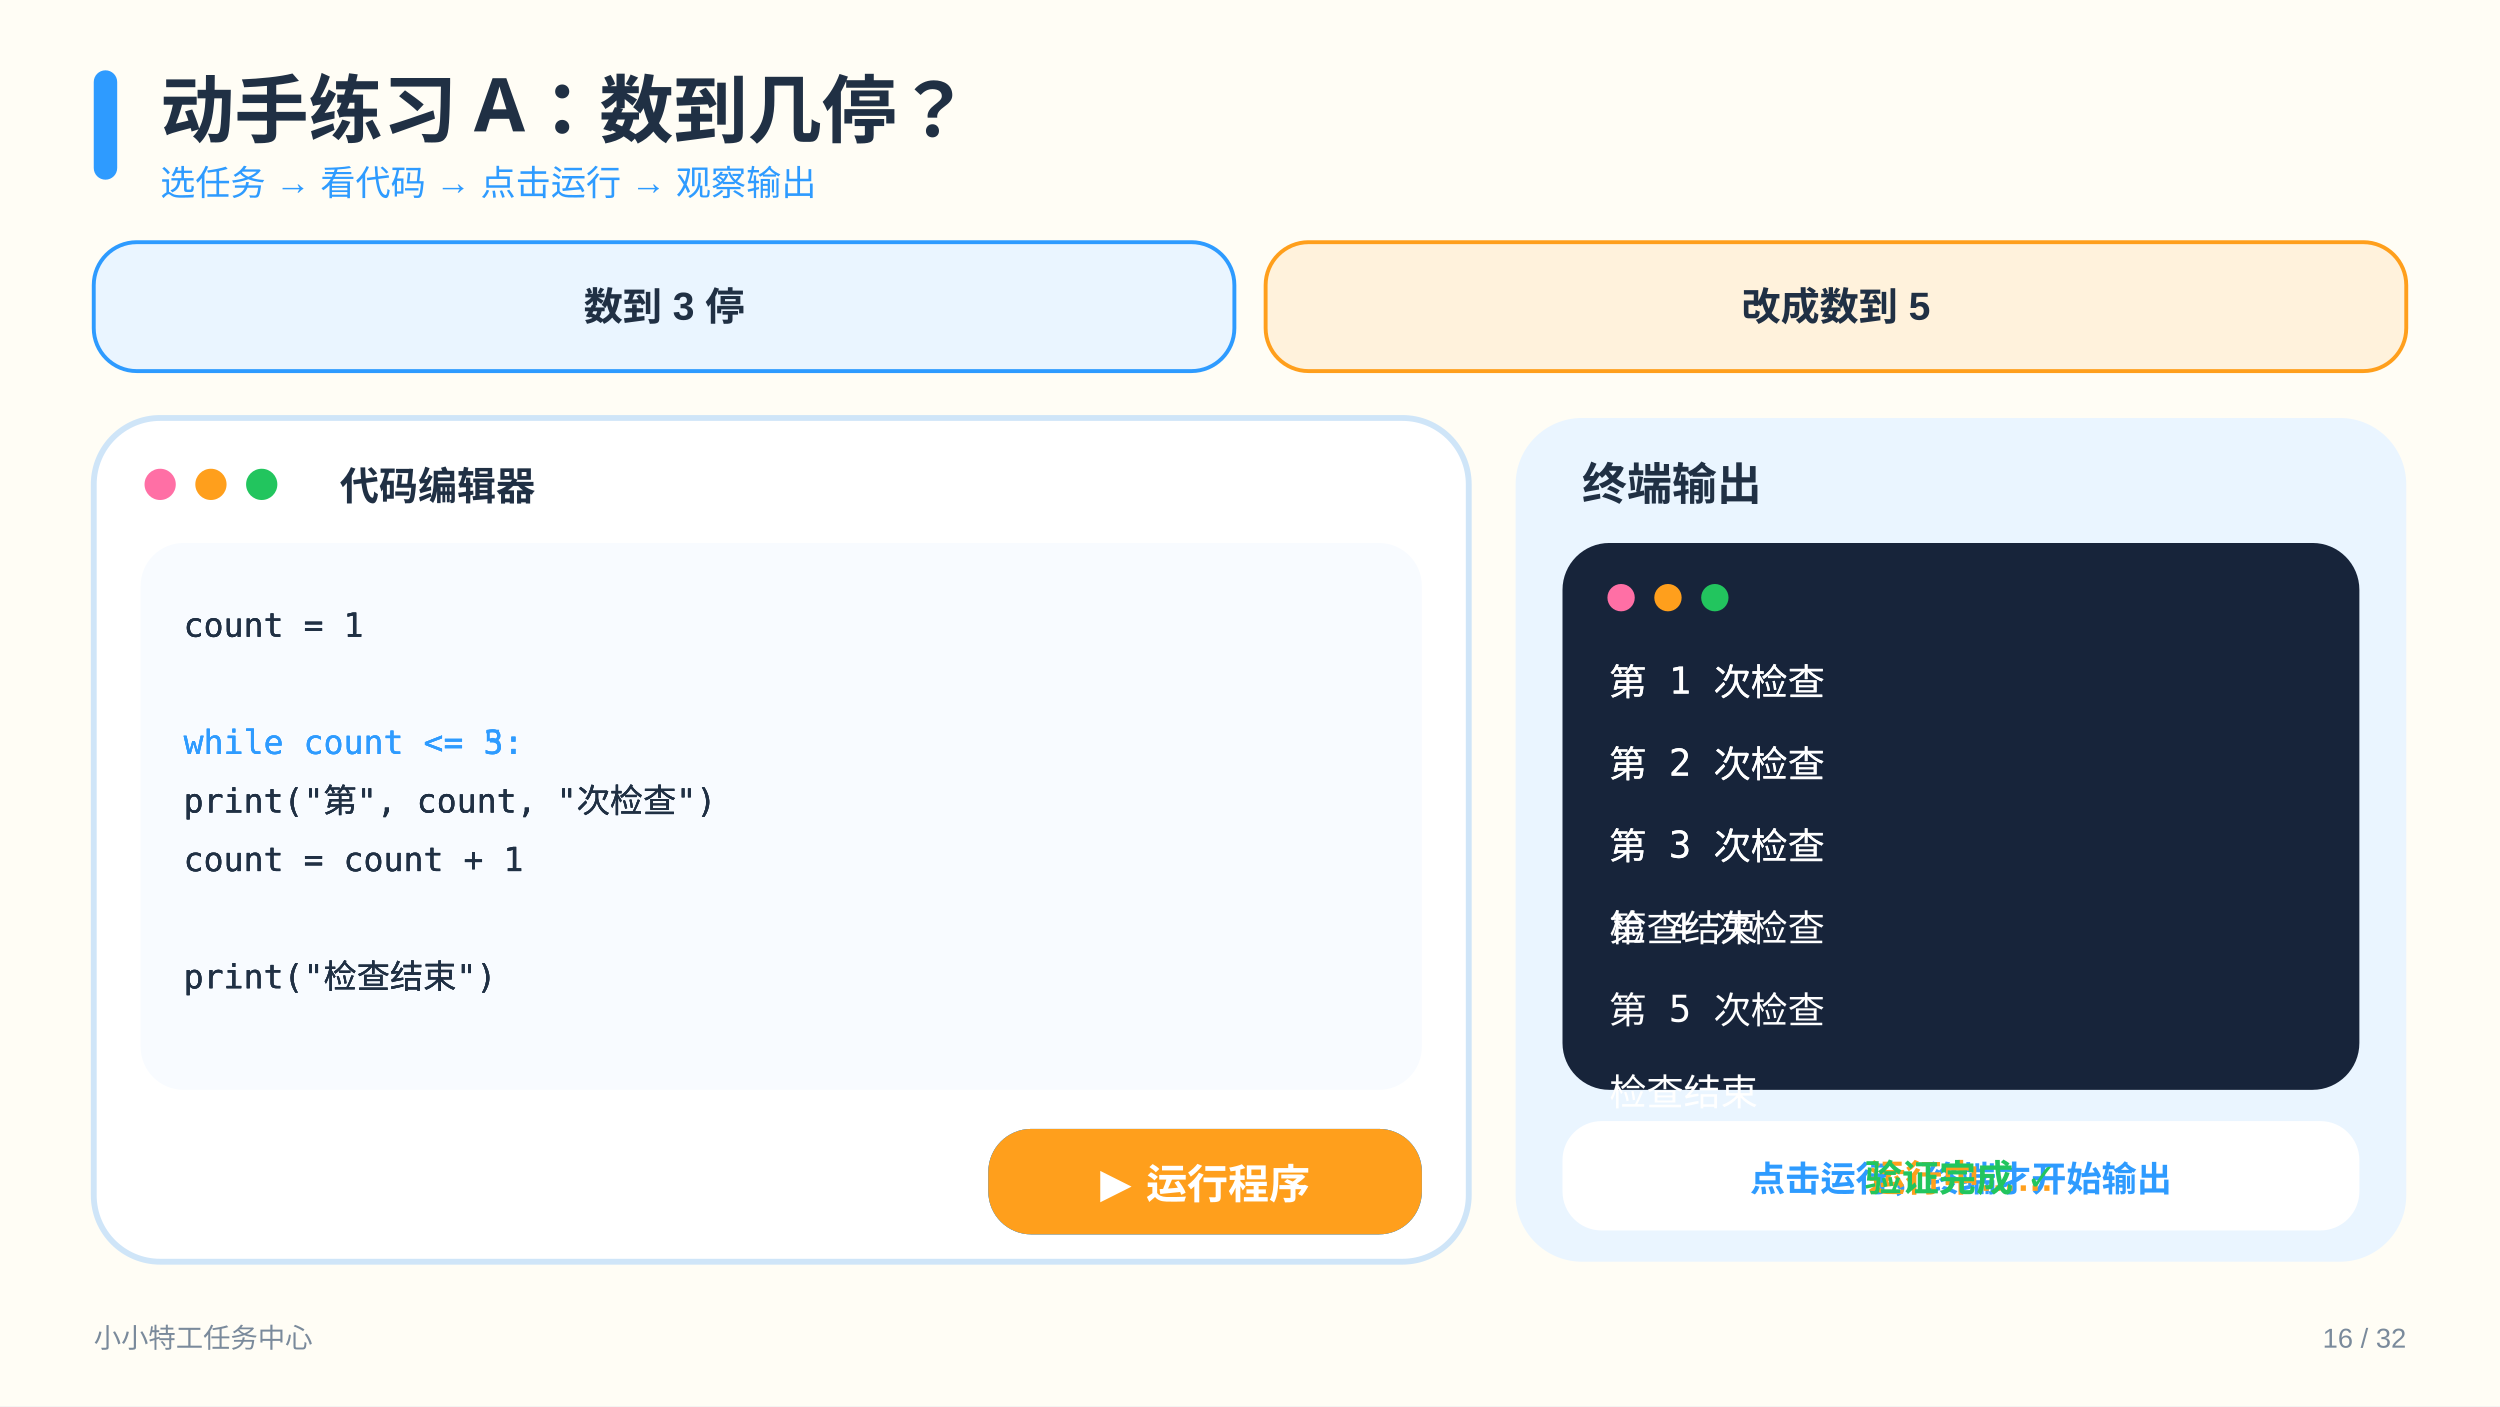
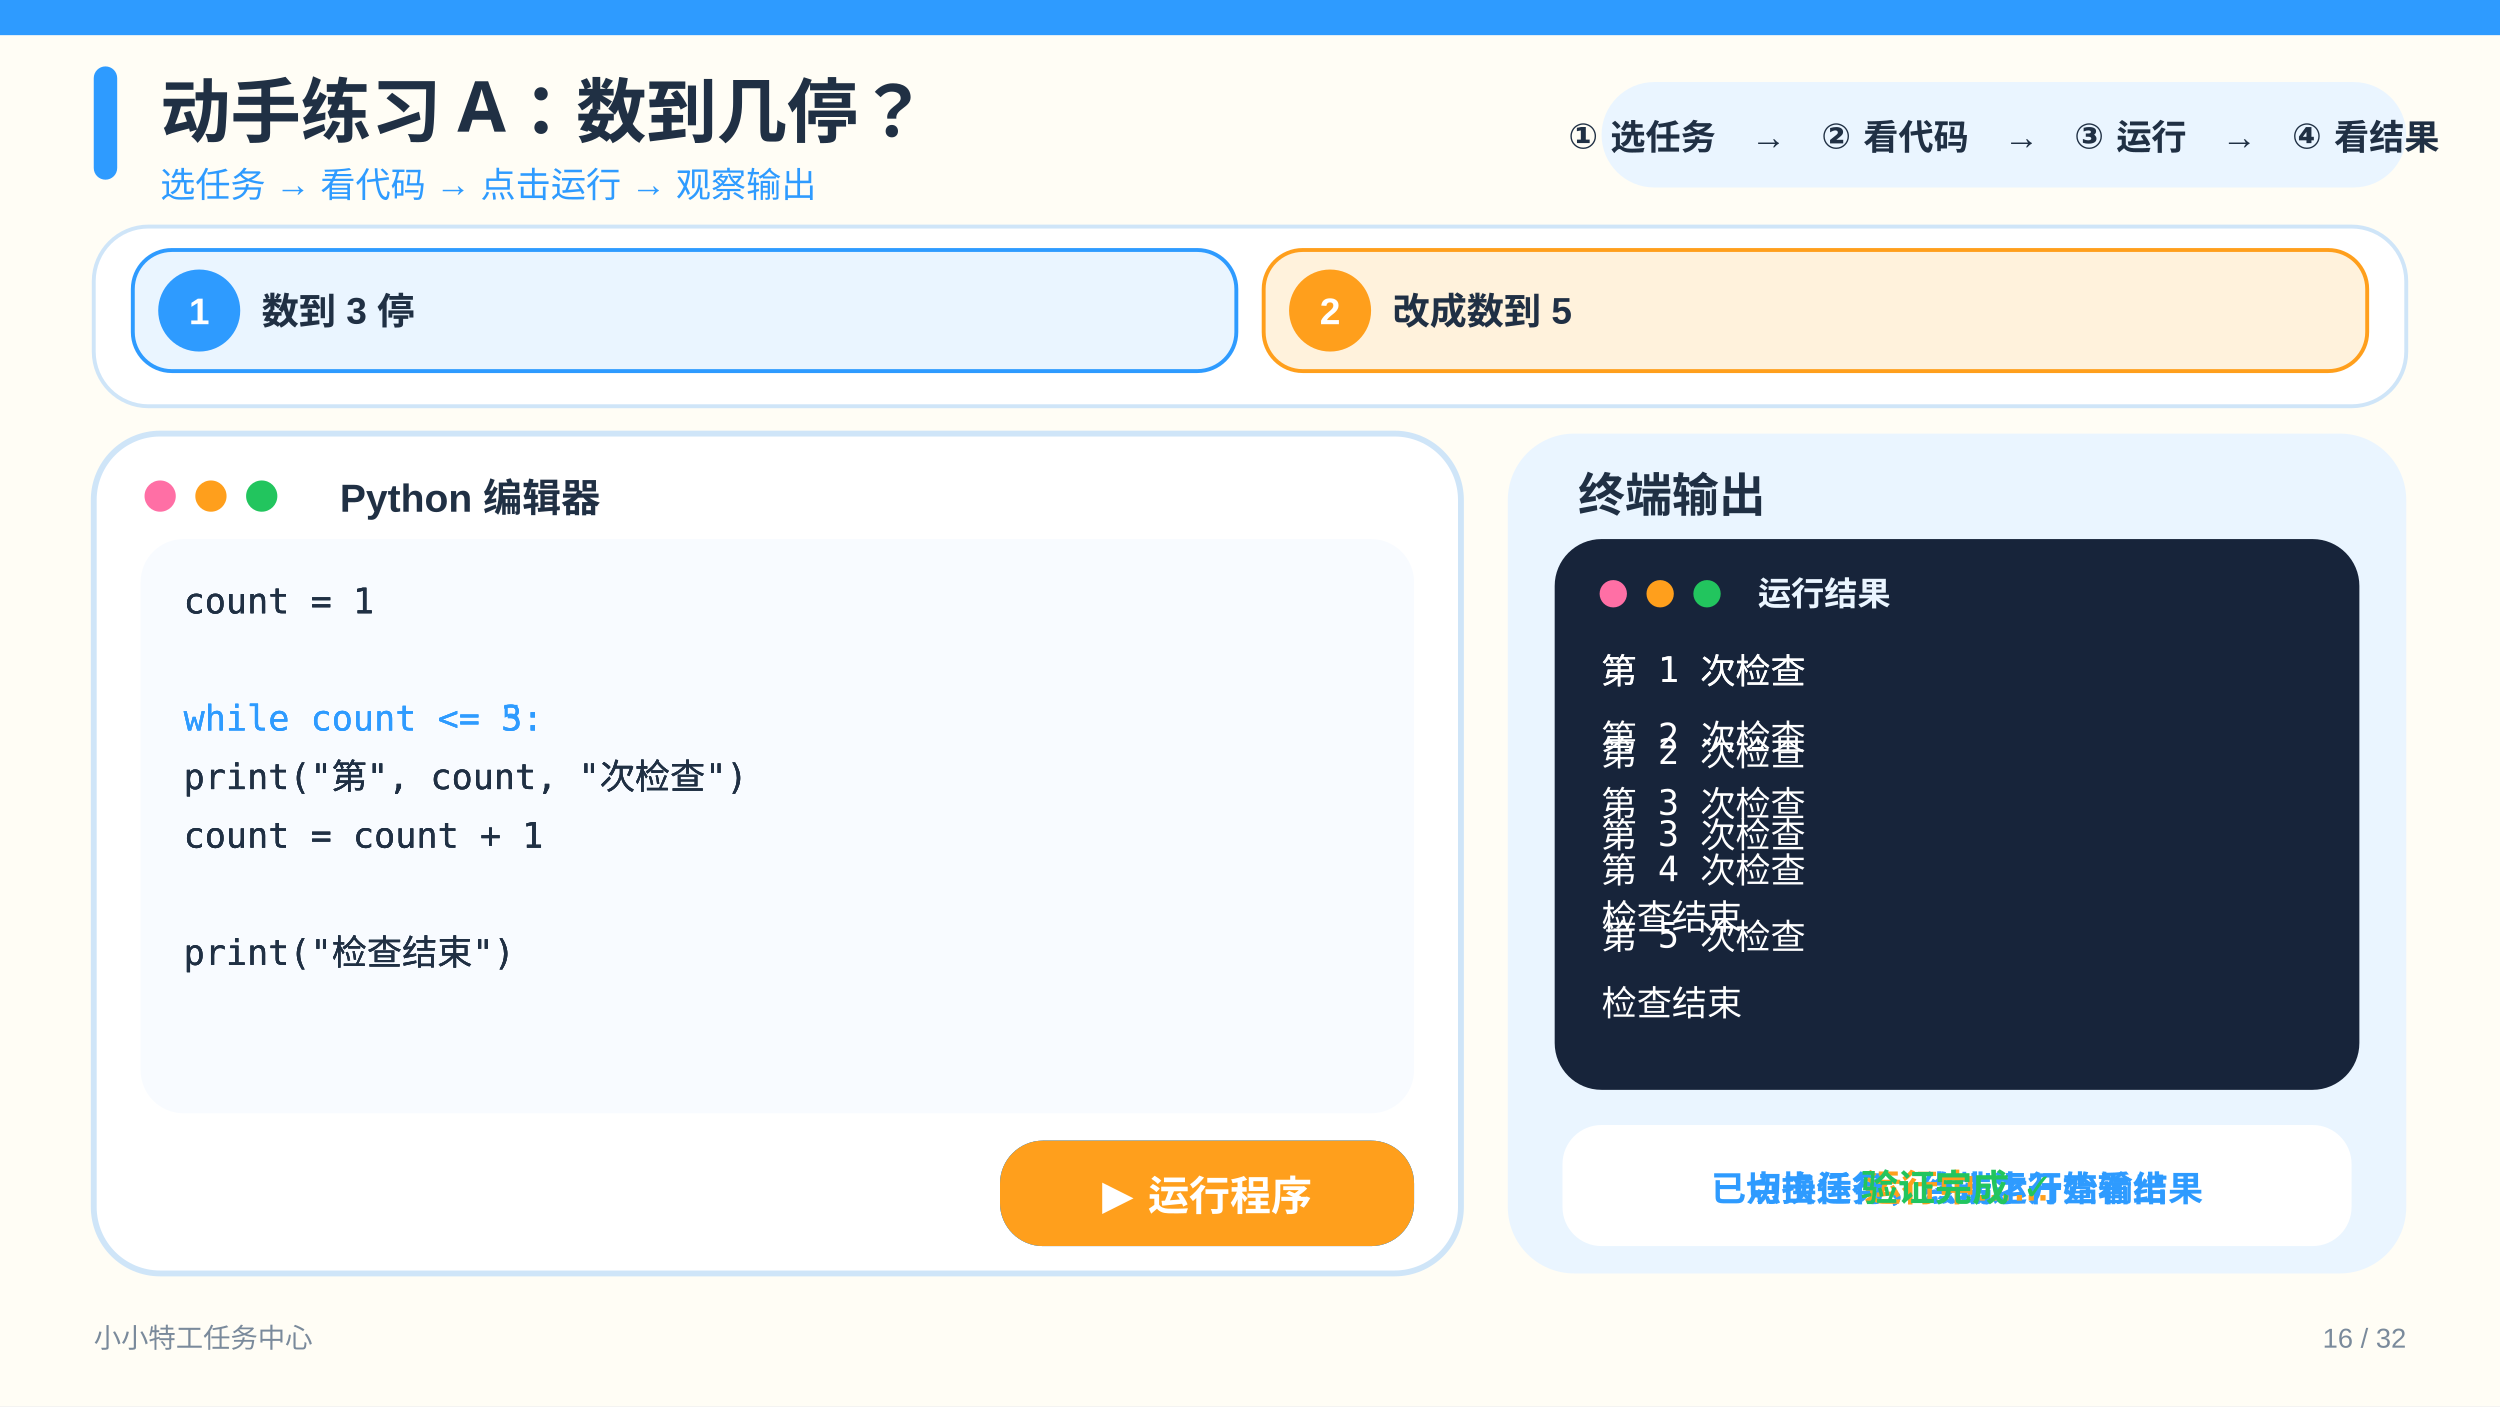
<svg xmlns="http://www.w3.org/2000/svg" viewBox="0 0 1280 720" data-pptx-page-role="content" font-family="Microsoft YaHei, Arial, sans-serif">
  <rect id="background" data-pptx-role="background" width="1280" height="720" fill="#FFFDF5" />
-   <g id="page-header" data-pptx-bounds="48 32 1184 78">
-     <rect x="48" y="36" width="12" height="56" rx="6" fill="#2E9BFF" />
-     <text x="82" y="70" font-family="YouYuan, Microsoft YaHei, sans-serif" font-size="38" font-weight="700" fill="#203044">动手练习 A：数到几停？</text>
-     <text x="82" y="100" font-size="18" fill="#2E9BFF">选任务 → 看代码 → 点击运行 → 观察输出</text>
+   <rect id="console-top-band" data-pptx-role="decoration" x="0" y="0" width="1280" height="18" fill="#2E9BFF" />
+   <g id="console-header" data-pptx-bounds="48 30 1192 82">
+     <rect x="48" y="34" width="12" height="58" rx="6" fill="#2E9BFF" />
+     <text x="82" y="70" font-family="YouYuan, Microsoft YaHei, sans-serif" font-size="36" font-weight="700" fill="#203044">动手练习 A：数到几停？</text>
+     <text x="82" y="101" font-size="18" fill="#2E9BFF">选任务 → 看代码 → 点击运行 → 观察输出</text>
+     <rect x="820" y="42" width="412" height="54" rx="27" fill="#EAF5FF" />
+     <text x="1026" y="76" text-anchor="middle" font-size="18" font-weight="700" fill="#203044">① 选任务　→　② 看代码　→　③ 运行　→　④ 看结果</text>
  </g>
-   <g id="task-1-button" data-pptx-bounds="48 124 584 66">
-     <rect x="48" y="124" width="584" height="66" rx="22" fill="#EAF5FF" stroke="#2E9BFF" stroke-width="2" />
-     <text x="340" y="164" text-anchor="middle" font-size="20" font-weight="700" fill="#203044">数到 3 停</text>
+   <g id="task-panel" data-pptx-role="decoration" data-pptx-bounds="48 116 1184 92">
+     <rect x="48" y="116" width="1184" height="92" rx="28" fill="#FFFFFF" stroke="#CFE5F8" stroke-width="2" />
  </g>
-   <g id="task-1-hit" data-pptx-bounds="48 124 584 66">
-     <rect x="48" y="124" width="584" height="66" rx="22" fill="#FFFFFF" fill-opacity="0.001" />
+   <g id="task-1-button" data-pptx-bounds="68.0 128 565.0 62" data-pptx-role="decoration">
+     <rect x="68.0" y="128" width="565.0" height="62" rx="20" fill="#EAF5FF" stroke="#2E9BFF" stroke-width="2" />
+     <circle cx="102.0" cy="159" r="21" fill="#2E9BFF" />
+     <text x="102.0" y="166" text-anchor="middle" font-size="19" font-weight="700" fill="#FFFFFF">1</text>
+     <text x="134.0" y="166" font-size="19" font-weight="700" fill="#203044">数到 3 停</text>
  </g>
-   <g id="task-2-button" data-pptx-bounds="648 124 584 66">
-     <rect x="648" y="124" width="584" height="66" rx="22" fill="#FFF2DC" stroke="#FF9F1C" stroke-width="2" />
-     <text x="940" y="164" text-anchor="middle" font-size="20" font-weight="700" fill="#203044">改成数到 5</text>
+   <g id="task-2-button" data-pptx-bounds="647.0 128 565.0 62" data-pptx-role="decoration">
+     <rect x="647.0" y="128" width="565.0" height="62" rx="20" fill="#FFF2DC" stroke="#FF9F1C" stroke-width="2" />
+     <circle cx="681.0" cy="159" r="21" fill="#FF9F1C" />
+     <text x="681.0" y="166" text-anchor="middle" font-size="19" font-weight="700" fill="#FFFFFF">2</text>
+     <text x="713.0" y="166" font-size="19" font-weight="700" fill="#203044">改成数到 5</text>
  </g>
-   <g id="task-2-hit" data-pptx-bounds="648 124 584 66">
-     <rect x="648" y="124" width="584" height="66" rx="22" fill="#FFFFFF" fill-opacity="0.001" />
+   <g id="task-1-hit" data-pptx-bounds="68 128 565 62" data-pptx-role="decoration">
+     <rect x="68.0" y="128" width="565.0" height="62" rx="20" fill="#FFFFFF" fill-opacity="0.001" />
  </g>
-   <g id="editor-shell" data-pptx-bounds="48 214 704 432">
-     <rect x="48" y="214" width="704" height="432" rx="34" fill="#FFFFFF" stroke="#CFE5F8" stroke-width="3" />
-     <circle cx="82" cy="248" r="8" fill="#FF6FA5" />
-     <circle cx="108" cy="248" r="8" fill="#FF9F1C" />
-     <circle cx="134" cy="248" r="8" fill="#22C55E" />
-     <text x="174" y="256" font-size="20" font-weight="700" fill="#203044">代码编辑器</text>
-     <rect x="72" y="278" width="656" height="280" rx="22" fill="#F8FBFF" />
+   <g id="task-2-hit" data-pptx-bounds="647 128 565 62" data-pptx-role="decoration">
+     <rect x="647.0" y="128" width="565.0" height="62" rx="20" fill="#FFFFFF" fill-opacity="0.001" />
  </g>
-   <g id="terminal-shell" data-pptx-bounds="776 214 456 432">
-     <rect x="776" y="214" width="456" height="432" rx="34" fill="#EAF5FF" />
-     <text x="810" y="256" font-size="23" font-weight="700" fill="#203044">终端输出</text>
-     <rect x="800" y="278" width="408" height="280" rx="24" fill="#17243A" />
-     <circle cx="830" cy="306" r="7" fill="#FF6FA5" />
-     <circle cx="854" cy="306" r="7" fill="#FF9F1C" />
-     <circle cx="878" cy="306" r="7" fill="#22C55E" />
-     <rect x="800" y="574" width="408" height="56" rx="20" fill="#FFFFFF" />
+   <g id="editor-shell" data-pptx-bounds="48 222 700 430">
+     <rect x="48" y="222" width="700" height="430" rx="34" fill="#FFFFFF" stroke="#CFE5F8" stroke-width="3" />
+     <circle cx="82" cy="254" r="8" fill="#FF6FA5" />
+     <circle cx="108" cy="254" r="8" fill="#FF9F1C" />
+     <circle cx="134" cy="254" r="8" fill="#22C55E" />
+     <text x="174" y="262" font-size="20" font-weight="700" fill="#203044">Python 编辑器</text>
+     <rect x="72" y="276" width="652" height="294" rx="22" fill="#F8FBFF" />
  </g>
-   <g id="code-initial" data-pptx-bounds="88 304 620 238">
-     <text x="94" y="326" font-family="Consolas, Microsoft YaHei, monospace" font-size="17" fill="#203044">count = 1</text>
-     <text x="94" y="356" font-family="Consolas, Microsoft YaHei, monospace" font-size="17" fill="#203044"> </text>
-     <text x="94" y="386" font-family="Consolas, Microsoft YaHei, monospace" font-size="17" fill="#2E9BFF">while count &lt;= 3:</text>
-     <text x="94" y="416" font-family="Consolas, Microsoft YaHei, monospace" font-size="17" fill="#203044">    print("第", count, "次检查")</text>
-     <text x="94" y="446" font-family="Consolas, Microsoft YaHei, monospace" font-size="17" fill="#203044">    count = count + 1</text>
-     <text x="94" y="476" font-family="Consolas, Microsoft YaHei, monospace" font-size="17" fill="#203044"> </text>
-     <text x="94" y="506" font-family="Consolas, Microsoft YaHei, monospace" font-size="17" fill="#203044">print("检查结束")</text>
+   <g id="terminal-shell" data-pptx-bounds="772 222 460 430">
+     <rect x="772" y="222" width="460" height="430" rx="34" fill="#EAF5FF" />
+     <text x="808" y="262" font-size="24" font-weight="700" fill="#203044">终端输出</text>
+     <rect x="796" y="276" width="412" height="282" rx="24" fill="#17243A" />
+     <circle cx="826" cy="304" r="7" fill="#FF6FA5" />
+     <circle cx="850" cy="304" r="7" fill="#FF9F1C" />
+     <circle cx="874" cy="304" r="7" fill="#22C55E" />
+     <text x="900" y="310" font-size="17" font-weight="700" fill="#EAF5FF">运行结果</text>
+     <rect x="800" y="576" width="404" height="62" rx="20" fill="#FFFFFF" />
  </g>
-   <g id="run-initial" data-pptx-bounds="506 578 222 54">
-     <rect x="506" y="578" width="222" height="54" rx="22" fill="#2E9BFF" />
-     <text x="617" y="613" text-anchor="middle" font-size="21" font-weight="700" fill="#FFFFFF">▶ 运行程序</text>
+   <g id="code-initial" data-pptx-bounds="72 276 652 294" data-pptx-role="decoration">
+     <text x="94" y="314.0" font-family="Consolas, Microsoft YaHei, monospace" font-size="18" fill="#203044">count = 1</text>
+     <text x="94" y="344.0" font-family="Consolas, Microsoft YaHei, monospace" font-size="18" fill="#203044"> </text>
+     <text x="94" y="374.0" font-family="Consolas, Microsoft YaHei, monospace" font-size="18" fill="#2E9BFF">while count &lt;= 3:</text>
+     <text x="94" y="404.0" font-family="Consolas, Microsoft YaHei, monospace" font-size="18" fill="#203044">    print("第", count, "次检查")</text>
+     <text x="94" y="434.0" font-family="Consolas, Microsoft YaHei, monospace" font-size="18" fill="#203044">    count = count + 1</text>
+     <text x="94" y="464.0" font-family="Consolas, Microsoft YaHei, monospace" font-size="18" fill="#203044"> </text>
+     <text x="94" y="494.0" font-family="Consolas, Microsoft YaHei, monospace" font-size="18" fill="#203044">print("检查结束")</text>
  </g>
-   <g id="run-initial-hit" data-pptx-bounds="506 578 222 54">
-     <rect x="506" y="578" width="222" height="54" rx="22" fill="#FFFFFF" fill-opacity="0.001" />
+   <g id="code-task-1" data-pptx-bounds="72 276 652 294" data-pptx-role="decoration">
+     <text x="94" y="314.0" font-family="Consolas, Microsoft YaHei, monospace" font-size="18" fill="#203044">count = 1</text>
+     <text x="94" y="344.0" font-family="Consolas, Microsoft YaHei, monospace" font-size="18" fill="#203044"> </text>
+     <text x="94" y="374.0" font-family="Consolas, Microsoft YaHei, monospace" font-size="18" fill="#2E9BFF">while count &lt;= 3:</text>
+     <text x="94" y="404.0" font-family="Consolas, Microsoft YaHei, monospace" font-size="18" fill="#203044">    print("第", count, "次检查")</text>
+     <text x="94" y="434.0" font-family="Consolas, Microsoft YaHei, monospace" font-size="18" fill="#203044">    count = count + 1</text>
+     <text x="94" y="464.0" font-family="Consolas, Microsoft YaHei, monospace" font-size="18" fill="#203044"> </text>
+     <text x="94" y="494.0" font-family="Consolas, Microsoft YaHei, monospace" font-size="18" fill="#203044">print("检查结束")</text>
  </g>
-   <g id="guide-initial" data-pptx-bounds="820 584 368 38">
-     <text x="1004" y="610" text-anchor="middle" font-size="18" font-weight="700" fill="#2E9BFF">点击运行，终端才开始输出</text>
+   <g id="code-task-2" data-pptx-bounds="72 276 652 294" data-pptx-role="decoration">
+     <text x="94" y="314.0" font-family="Consolas, Microsoft YaHei, monospace" font-size="18" fill="#203044">count = 1</text>
+     <text x="94" y="344.0" font-family="Consolas, Microsoft YaHei, monospace" font-size="18" fill="#203044"> </text>
+     <text x="94" y="374.0" font-family="Consolas, Microsoft YaHei, monospace" font-size="18" fill="#2E9BFF">while count &lt;= 5:</text>
+     <text x="94" y="404.0" font-family="Consolas, Microsoft YaHei, monospace" font-size="18" fill="#203044">    print("第", count, "次检查")</text>
+     <text x="94" y="434.0" font-family="Consolas, Microsoft YaHei, monospace" font-size="18" fill="#203044">    count = count + 1</text>
+     <text x="94" y="464.0" font-family="Consolas, Microsoft YaHei, monospace" font-size="18" fill="#203044"> </text>
+     <text x="94" y="494.0" font-family="Consolas, Microsoft YaHei, monospace" font-size="18" fill="#203044">print("检查结束")</text>
  </g>
-   <g id="status-running" data-pptx-bounds="820 584 368 38">
-     <text x="1004" y="610" text-anchor="middle" font-size="19" font-weight="700" fill="#FF9F1C">运行中……</text>
+   <g id="run-initial" data-pptx-bounds="512 584 212 54" data-pptx-role="decoration">
+     <rect x="512" y="584" width="212" height="54" rx="22" fill="#2E9BFF" />
+     <text x="618" y="619" text-anchor="middle" font-size="21" font-weight="700" fill="#FFFFFF">▶ 运行程序</text>
  </g>
-   <g id="status-done" data-pptx-bounds="820 584 368 38">
-     <text x="1004" y="610" text-anchor="middle" font-size="19" font-weight="700" fill="#22C55E">验证完成 ✓</text>
+   <g id="run-task-1" data-pptx-bounds="512 584 212 54" data-pptx-role="decoration">
+     <rect x="512" y="584" width="212" height="54" rx="22" fill="#2E9BFF" />
+     <text x="618" y="619" text-anchor="middle" font-size="21" font-weight="700" fill="#FFFFFF">▶ 运行程序</text>
  </g>
-   <g id="code-task-1" data-pptx-bounds="88 304 620 238">
-     <text x="94" y="326" font-family="Consolas, Microsoft YaHei, monospace" font-size="17" fill="#203044">count = 1</text>
-     <text x="94" y="356" font-family="Consolas, Microsoft YaHei, monospace" font-size="17" fill="#203044"> </text>
-     <text x="94" y="386" font-family="Consolas, Microsoft YaHei, monospace" font-size="17" fill="#2E9BFF">while count &lt;= 3:</text>
-     <text x="94" y="416" font-family="Consolas, Microsoft YaHei, monospace" font-size="17" fill="#203044">    print("第", count, "次检查")</text>
-     <text x="94" y="446" font-family="Consolas, Microsoft YaHei, monospace" font-size="17" fill="#203044">    count = count + 1</text>
-     <text x="94" y="476" font-family="Consolas, Microsoft YaHei, monospace" font-size="17" fill="#203044"> </text>
-     <text x="94" y="506" font-family="Consolas, Microsoft YaHei, monospace" font-size="17" fill="#203044">print("检查结束")</text>
+   <g id="run-task-2" data-pptx-bounds="512 584 212 54" data-pptx-role="decoration">
+     <rect x="512" y="584" width="212" height="54" rx="22" fill="#FF9F1C" />
+     <text x="618" y="619" text-anchor="middle" font-size="21" font-weight="700" fill="#FFFFFF">▶ 运行程序</text>
  </g>
-   <g id="run-task-1" data-pptx-bounds="506 578 222 54">
-     <rect x="506" y="578" width="222" height="54" rx="22" fill="#2E9BFF" />
-     <text x="617" y="613" text-anchor="middle" font-size="21" font-weight="700" fill="#FFFFFF">▶ 运行程序</text>
+   <g id="run-initial-hit" data-pptx-bounds="512 584 212 54" data-pptx-role="decoration">
+     <rect x="512" y="584" width="212" height="54" rx="22" fill="#FFFFFF" fill-opacity="0.001" />
  </g>
-   <g id="run-task-1-hit" data-pptx-bounds="506 578 222 54">
-     <rect x="506" y="578" width="222" height="54" rx="22" fill="#FFFFFF" fill-opacity="0.001" />
+   <g id="run-task-1-hit" data-pptx-bounds="512 584 212 54" data-pptx-role="decoration">
+     <rect x="512" y="584" width="212" height="54" rx="22" fill="#FFFFFF" fill-opacity="0.001" />
  </g>
-   <g id="out-1-line-01" data-pptx-bounds="824 328 356 38">
-     <text x="824" y="356" font-family="Consolas, Microsoft YaHei, monospace" font-size="19" fill="#FFFFFF">第 1 次检查</text>
+   <g id="run-task-2-hit" data-pptx-bounds="512 584 212 54" data-pptx-role="decoration">
+     <rect x="512" y="584" width="212" height="54" rx="22" fill="#FFFFFF" fill-opacity="0.001" />
  </g>
-   <g id="out-1-line-02" data-pptx-bounds="824 370 356 38">
-     <text x="824" y="398" font-family="Consolas, Microsoft YaHei, monospace" font-size="19" fill="#FFFFFF">第 2 次检查</text>
+   <g id="guide-initial" data-pptx-bounds="800 576 404 62" data-pptx-role="decoration">
+     <text x="1002" y="615" text-anchor="middle" font-size="18" font-weight="700" fill="#2E9BFF">点击运行，终端才开始输出</text>
  </g>
-   <g id="out-1-line-03" data-pptx-bounds="824 412 356 38">
-     <text x="824" y="440" font-family="Consolas, Microsoft YaHei, monospace" font-size="19" fill="#FFFFFF">第 3 次检查</text>
+   <g id="guide-active" data-pptx-bounds="800 576 404 62" data-pptx-role="decoration">
+     <text x="1002" y="615" text-anchor="middle" font-size="18" font-weight="700" fill="#2E9BFF">已切换任务，点击运行查看结果</text>
  </g>
-   <g id="out-1-line-04" data-pptx-bounds="824 454 356 38">
-     <text x="824" y="482" font-family="Consolas, Microsoft YaHei, monospace" font-size="19" fill="#FFFFFF">检查结束</text>
+   <g id="status-running" data-pptx-bounds="800 576 404 62" data-pptx-role="decoration">
+     <text x="1002" y="615" text-anchor="middle" font-size="19" font-weight="700" fill="#FF9F1C">运行中……</text>
  </g>
-   <g id="code-task-2" data-pptx-bounds="88 304 620 238">
-     <text x="94" y="326" font-family="Consolas, Microsoft YaHei, monospace" font-size="17" fill="#203044">count = 1</text>
-     <text x="94" y="356" font-family="Consolas, Microsoft YaHei, monospace" font-size="17" fill="#203044"> </text>
-     <text x="94" y="386" font-family="Consolas, Microsoft YaHei, monospace" font-size="17" fill="#2E9BFF">while count &lt;= 5:</text>
-     <text x="94" y="416" font-family="Consolas, Microsoft YaHei, monospace" font-size="17" fill="#203044">    print("第", count, "次检查")</text>
-     <text x="94" y="446" font-family="Consolas, Microsoft YaHei, monospace" font-size="17" fill="#203044">    count = count + 1</text>
-     <text x="94" y="476" font-family="Consolas, Microsoft YaHei, monospace" font-size="17" fill="#203044"> </text>
-     <text x="94" y="506" font-family="Consolas, Microsoft YaHei, monospace" font-size="17" fill="#203044">print("检查结束")</text>
+   <g id="status-done" data-pptx-bounds="800 576 404 62" data-pptx-role="decoration">
+     <text x="1002" y="615" text-anchor="middle" font-size="19" font-weight="700" fill="#22C55E">验证完成 ✓</text>
  </g>
-   <g id="run-task-2" data-pptx-bounds="506 578 222 54">
-     <rect x="506" y="578" width="222" height="54" rx="22" fill="#FF9F1C" />
-     <text x="617" y="613" text-anchor="middle" font-size="21" font-weight="700" fill="#FFFFFF">▶ 运行程序</text>
+   <g id="out-1-line-01" data-pptx-bounds="796 320 412 238" data-pptx-role="decoration">
+     <text x="820" y="350" font-family="Consolas, Microsoft YaHei, monospace" font-size="18" fill="#FFFFFF">第 1 次检查</text>
  </g>
-   <g id="run-task-2-hit" data-pptx-bounds="506 578 222 54">
-     <rect x="506" y="578" width="222" height="54" rx="22" fill="#FFFFFF" fill-opacity="0.001" />
+   <g id="out-1-line-02" data-pptx-bounds="796 320 412 238" data-pptx-role="decoration">
+     <text x="820" y="392" font-family="Consolas, Microsoft YaHei, monospace" font-size="18" fill="#FFFFFF">第 2 次检查</text>
  </g>
-   <g id="out-2-line-01" data-pptx-bounds="824 328 356 38">
-     <text x="824" y="356" font-family="Consolas, Microsoft YaHei, monospace" font-size="19" fill="#FFFFFF">第 1 次检查</text>
+   <g id="out-1-line-03" data-pptx-bounds="796 320 412 238" data-pptx-role="decoration">
+     <text x="820" y="434" font-family="Consolas, Microsoft YaHei, monospace" font-size="18" fill="#FFFFFF">第 3 次检查</text>
  </g>
-   <g id="out-2-line-02" data-pptx-bounds="824 370 356 38">
-     <text x="824" y="398" font-family="Consolas, Microsoft YaHei, monospace" font-size="19" fill="#FFFFFF">第 2 次检查</text>
+   <g id="out-1-line-04" data-pptx-bounds="796 320 412 238" data-pptx-role="decoration">
+     <text x="820" y="476" font-family="Consolas, Microsoft YaHei, monospace" font-size="18" fill="#FFFFFF">检查结束</text>
  </g>
-   <g id="out-2-line-03" data-pptx-bounds="824 412 356 38">
-     <text x="824" y="440" font-family="Consolas, Microsoft YaHei, monospace" font-size="19" fill="#FFFFFF">第 3 次检查</text>
+   <g id="out-2-line-01" data-pptx-bounds="796 320 412 238" data-pptx-role="decoration">
+     <text x="820" y="350" font-family="Consolas, Microsoft YaHei, monospace" font-size="18" fill="#FFFFFF">第 1 次检查</text>
  </g>
-   <g id="out-2-line-04" data-pptx-bounds="824 454 356 38">
-     <text x="824" y="482" font-family="Consolas, Microsoft YaHei, monospace" font-size="19" fill="#FFFFFF">第 4 次检查</text>
+   <g id="out-2-line-02" data-pptx-bounds="796 320 412 238" data-pptx-role="decoration">
+     <text x="820" y="384" font-family="Consolas, Microsoft YaHei, monospace" font-size="18" fill="#FFFFFF">第 2 次检查</text>
  </g>
-   <g id="out-2-line-05" data-pptx-bounds="824 496 356 38">
-     <text x="824" y="524" font-family="Consolas, Microsoft YaHei, monospace" font-size="19" fill="#FFFFFF">第 5 次检查</text>
+   <g id="out-2-line-03" data-pptx-bounds="796 320 412 238" data-pptx-role="decoration">
+     <text x="820" y="418" font-family="Consolas, Microsoft YaHei, monospace" font-size="18" fill="#FFFFFF">第 3 次检查</text>
  </g>
-   <g id="out-2-line-06" data-pptx-bounds="824 538 356 38">
-     <text x="824" y="566" font-family="Consolas, Microsoft YaHei, monospace" font-size="19" fill="#FFFFFF">检查结束</text>
+   <g id="out-2-line-04" data-pptx-bounds="796 320 412 238" data-pptx-role="decoration">
+     <text x="820" y="452" font-family="Consolas, Microsoft YaHei, monospace" font-size="18" fill="#FFFFFF">第 4 次检查</text>
+   </g>
+   <g id="out-2-line-05" data-pptx-bounds="796 320 412 238" data-pptx-role="decoration">
+     <text x="820" y="486" font-family="Consolas, Microsoft YaHei, monospace" font-size="18" fill="#FFFFFF">第 5 次检查</text>
+   </g>
+   <g id="out-2-line-06" data-pptx-bounds="796 320 412 238" data-pptx-role="decoration">
+     <text x="820" y="520" font-family="Consolas, Microsoft YaHei, monospace" font-size="18" fill="#FFFFFF">检查结束</text>
  </g>
  <g id="footer-16" data-pptx-role="footer" data-pptx-bounds="48 674 1184 30">
    <text x="48" y="690" font-size="14" fill="#7A8A9B">小小特工任务中心</text>
    <text x="1232" y="690" text-anchor="end" font-size="14" fill="#7A8A9B">16 / 32</text>
  </g>
</svg>
